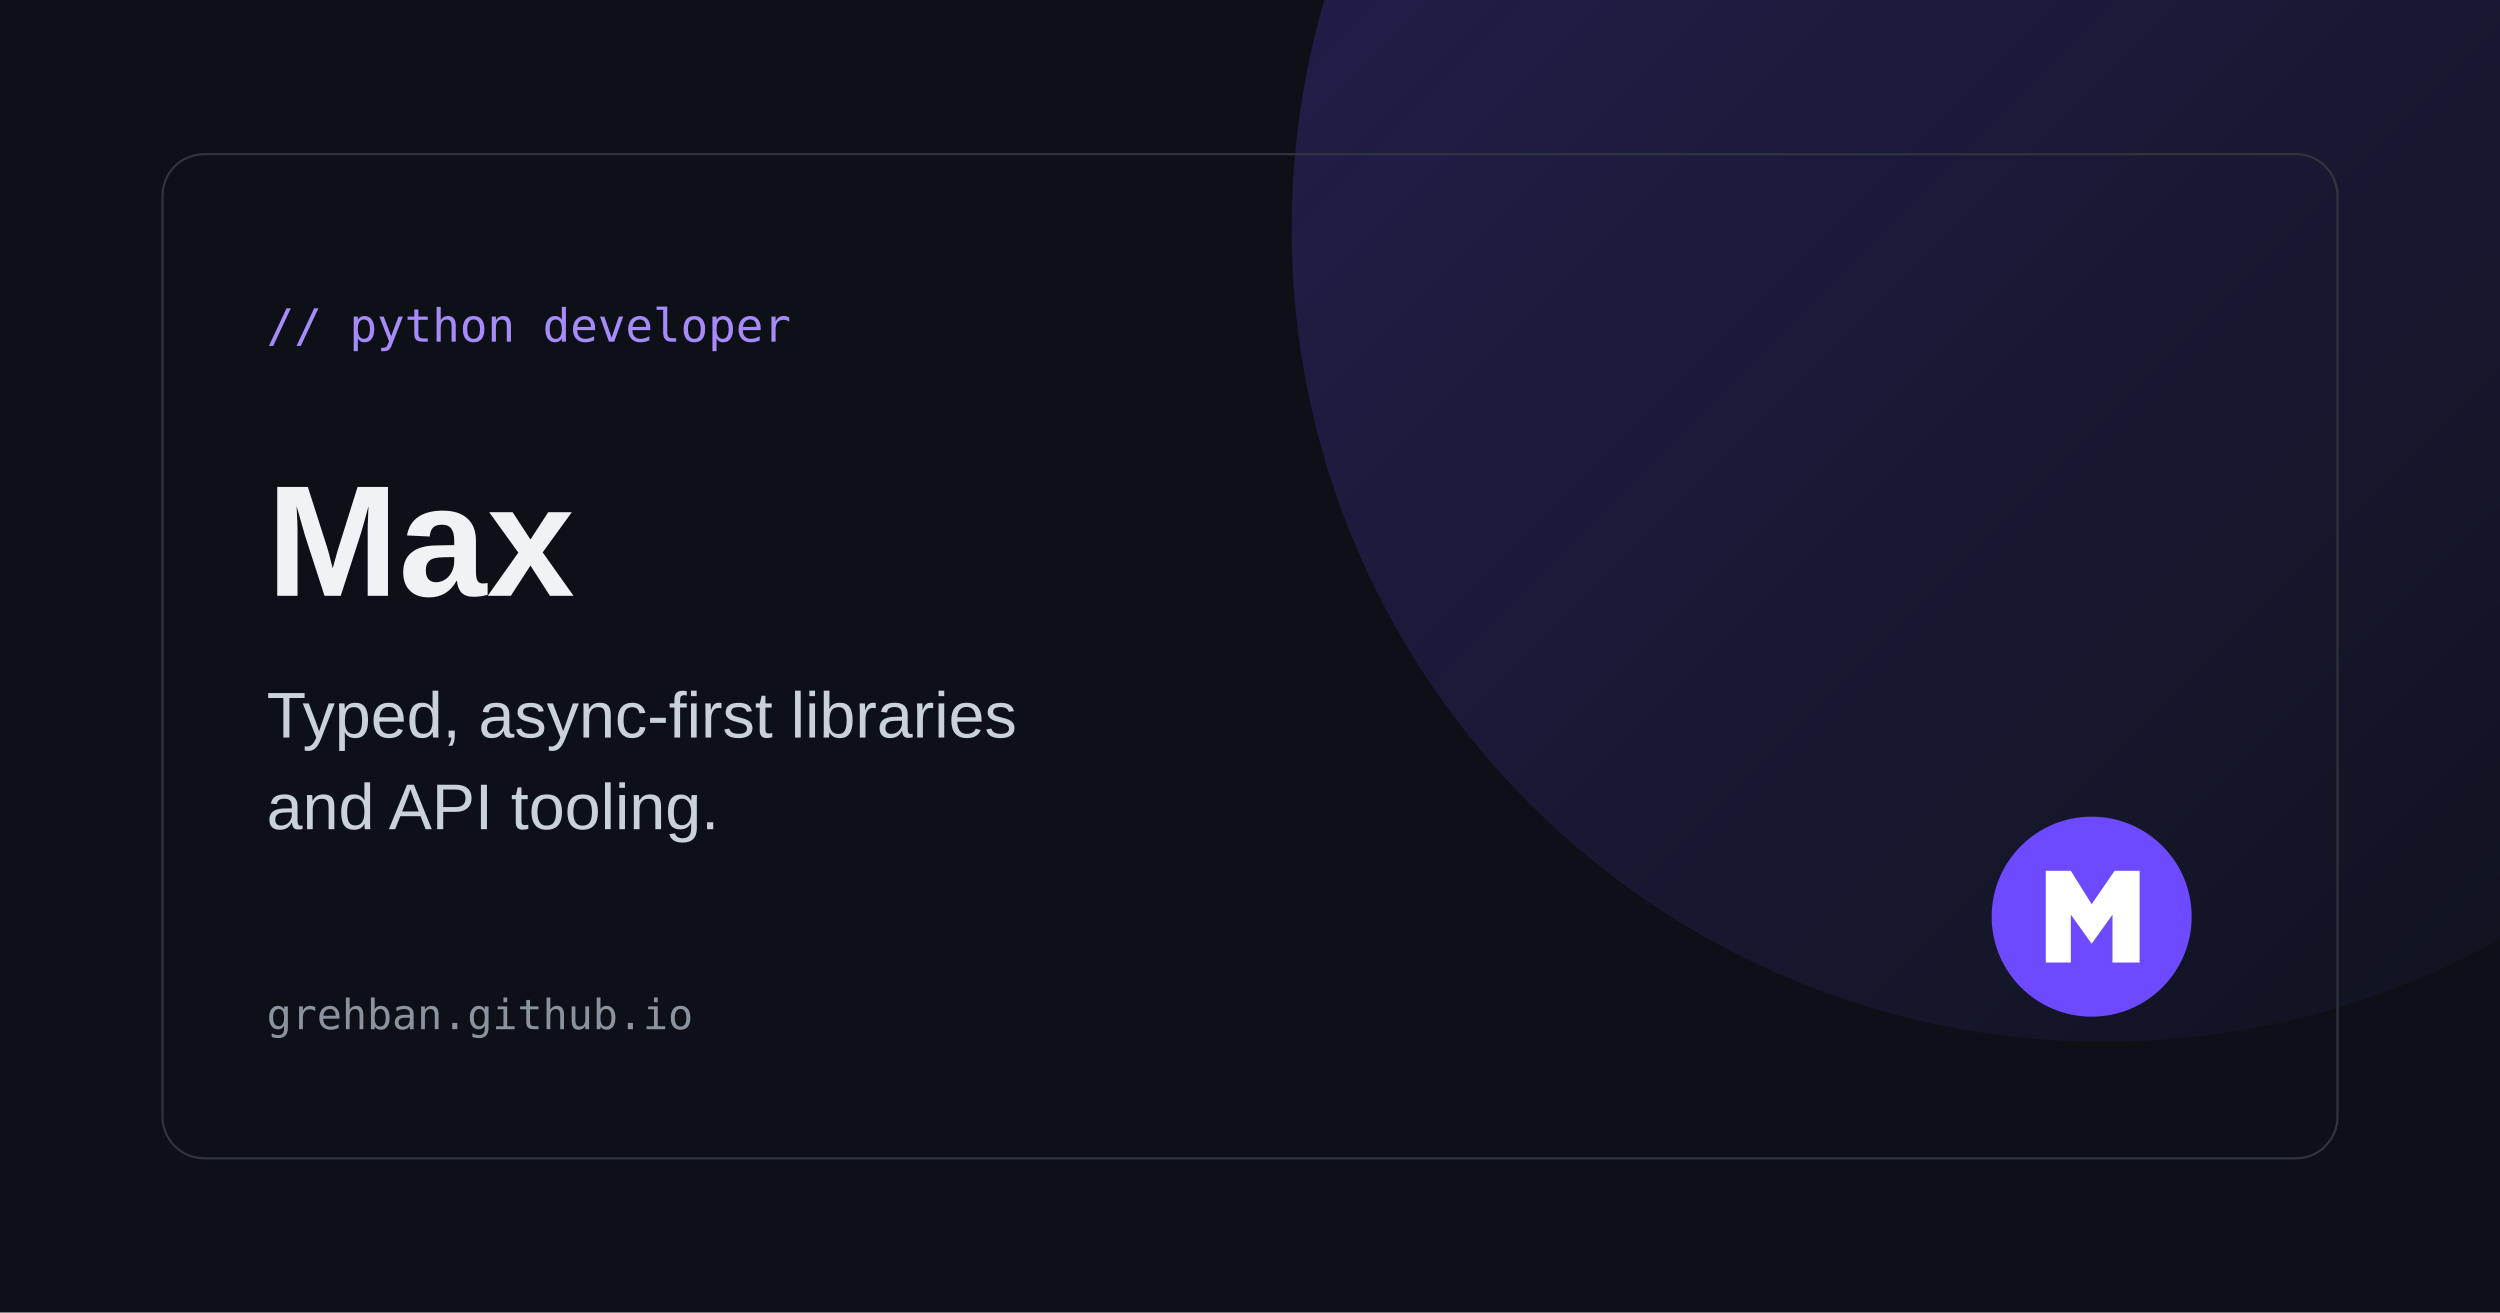
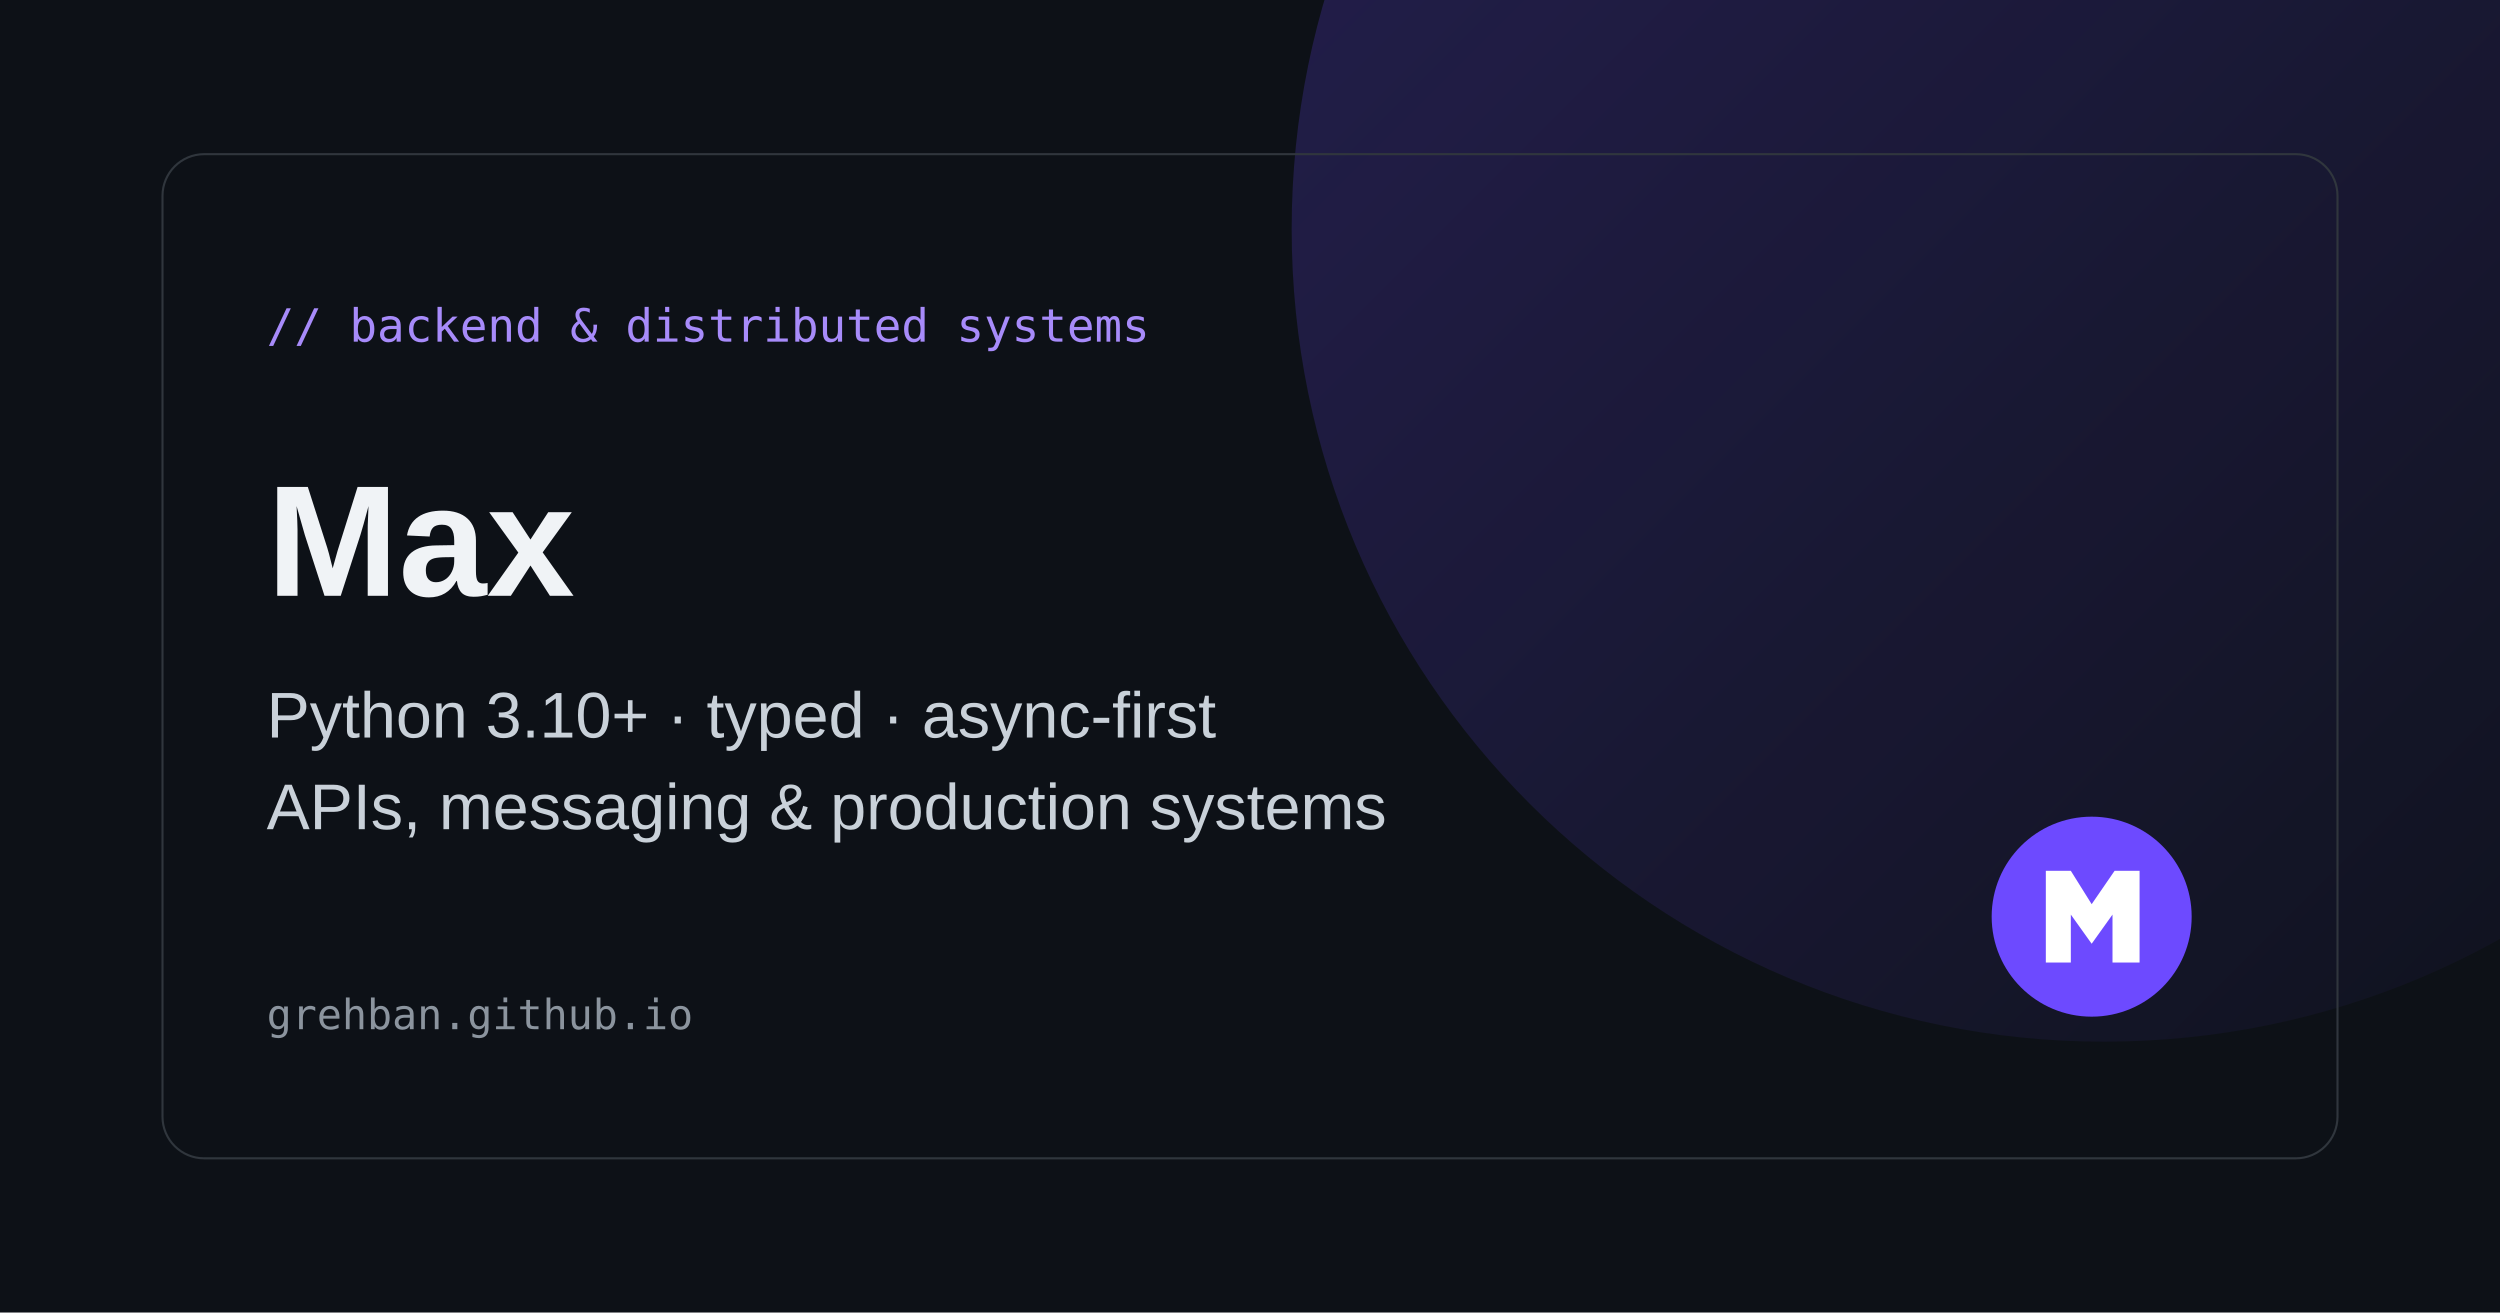
<svg xmlns="http://www.w3.org/2000/svg" width="1200" height="630" viewBox="0 0 1200 630">
  <defs>
    <linearGradient id="glow" x1="0" y1="0" x2="1" y2="1">
      <stop offset="0" stop-color="#6d4aff" stop-opacity=".26" />
      <stop offset="1" stop-color="#6d4aff" stop-opacity="0" />
    </linearGradient>
  </defs>
  <rect width="1200" height="630" fill="#0d1117" />
  <circle cx="1010" cy="110" r="390" fill="url(#glow)" />
  <rect x="78" y="74" width="1044" height="482" rx="20" fill="none" stroke="#30363d" />
-   <text x="128" y="164" fill="#a78bfa" font-family="monospace" font-size="22">// python developer</text>
+   <text x="128" y="164" fill="#a78bfa" font-family="monospace" font-size="22">// backend &amp; distributed systems</text>
  <text x="128" y="286" fill="#f0f3f6" font-family="Arial, sans-serif" font-size="76" font-weight="700">Max</text>
-   <text x="128" y="354" fill="#c9d1d9" font-family="Arial, sans-serif" font-size="31">Typed, async-first libraries</text>
-   <text x="128" y="398" fill="#c9d1d9" font-family="Arial, sans-serif" font-size="31">and API tooling.</text>
+   <text x="128" y="354" fill="#c9d1d9" font-family="Arial, sans-serif" font-size="31">Python 3.10+ · typed · async-first</text>
+   <text x="128" y="398" fill="#c9d1d9" font-family="Arial, sans-serif" font-size="31">APIs, messaging &amp; production systems</text>
  <text x="128" y="494" fill="#8b949e" font-family="monospace" font-size="20">grehban.github.io</text>
  <circle cx="1004" cy="440" r="48" fill="#6d4aff" />
  <path d="M982 462v-44h12l10 16 11-16h12v44h-13v-23l-10 14-10-14v23z" fill="#fff" />
</svg>
